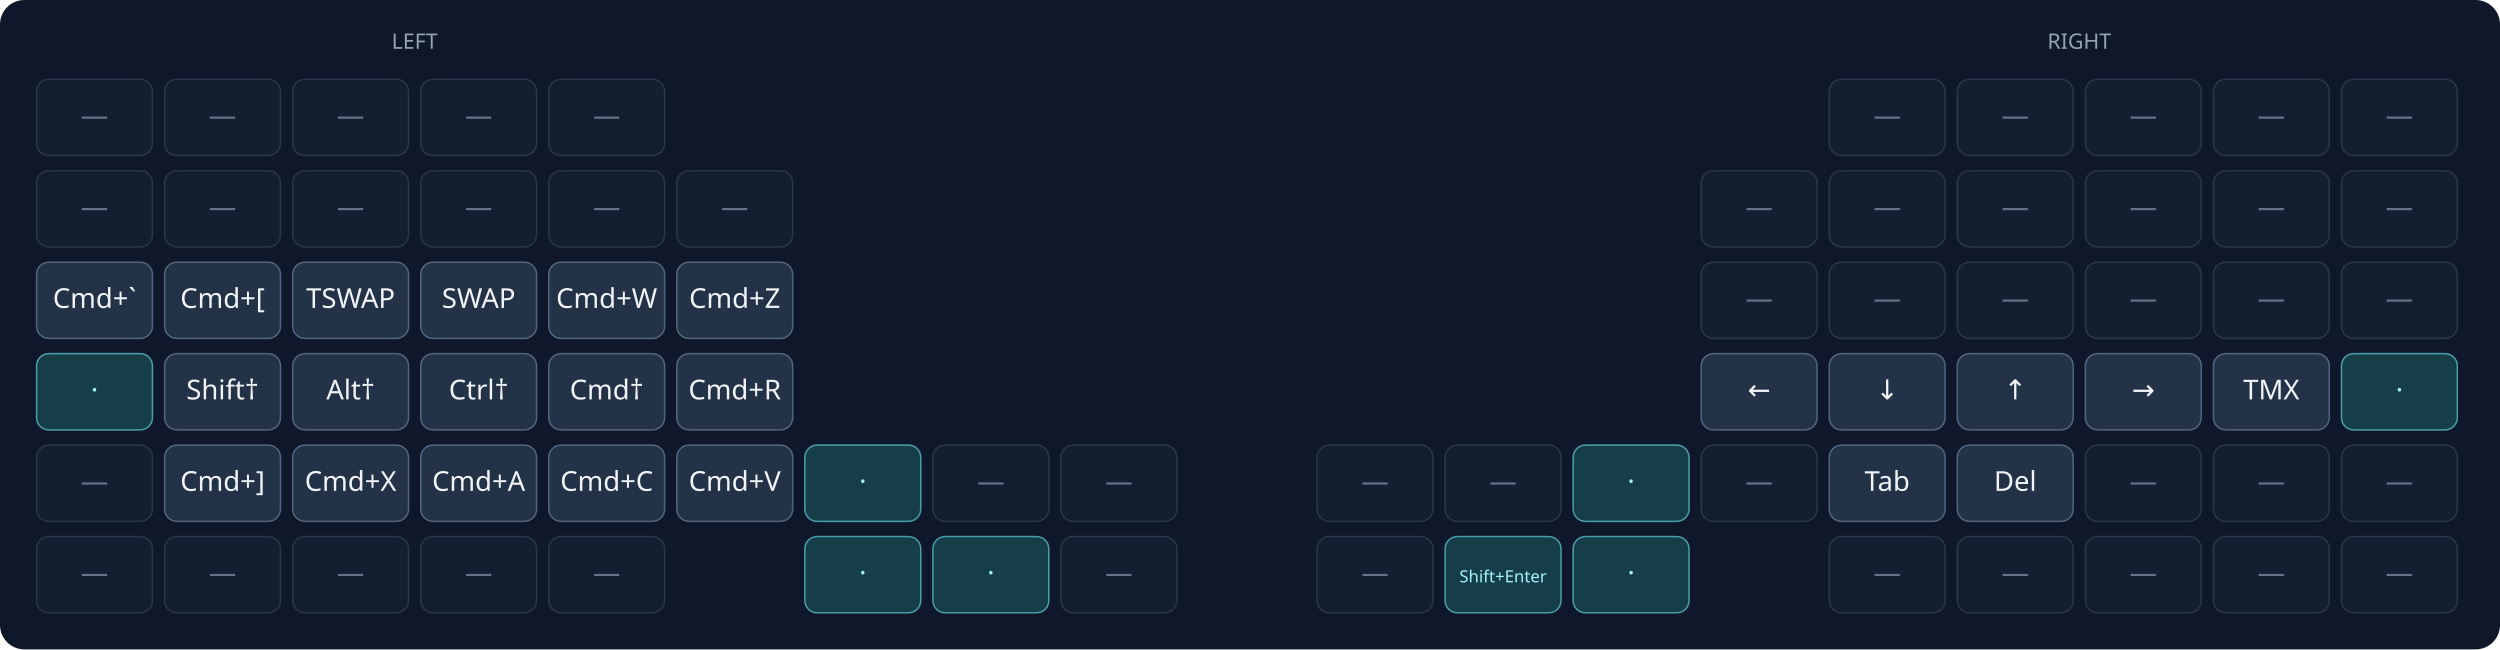
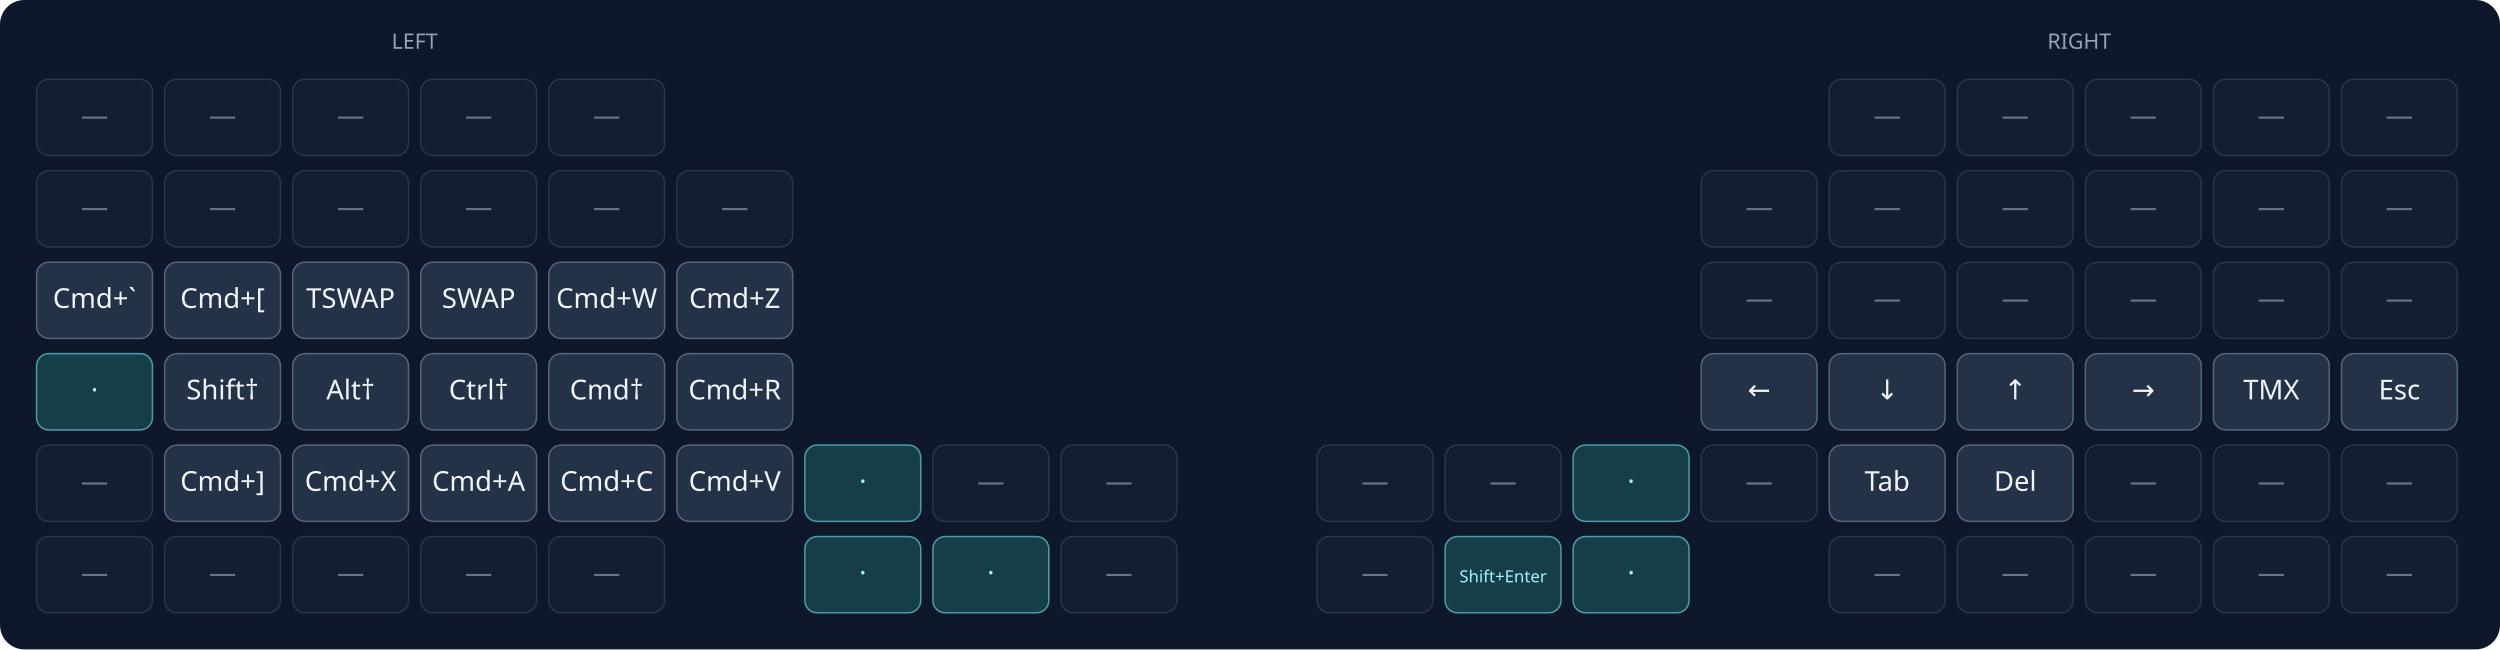
<svg xmlns="http://www.w3.org/2000/svg" width="1640" height="426" viewBox="0 0 1640 426" role="img" aria-labelledby="title desc">
  <rect width="1640" height="426" rx="16" fill="#0f172a" />
  <g font-family="system-ui, sans-serif" text-anchor="middle">
    <text x="272" y="32" fill="#94a3b8" font-size="14">LEFT</text>
    <text x="1364" y="32" fill="#94a3b8" font-size="14">RIGHT</text>
    <g data-position="0" data-binding="&amp;none">
      <rect x="24" y="52" width="76" height="50" rx="8" fill="#131e31" stroke="#28364b" />
      <text x="62" y="82" fill="#64748b" font-size="18">—</text>
    </g>
    <g data-position="1" data-binding="&amp;none">
      <rect x="108" y="52" width="76" height="50" rx="8" fill="#131e31" stroke="#28364b" />
      <text x="146" y="82" fill="#64748b" font-size="18">—</text>
    </g>
    <g data-position="2" data-binding="&amp;none">
      <rect x="192" y="52" width="76" height="50" rx="8" fill="#131e31" stroke="#28364b" />
      <text x="230" y="82" fill="#64748b" font-size="18">—</text>
    </g>
    <g data-position="3" data-binding="&amp;none">
      <rect x="276" y="52" width="76" height="50" rx="8" fill="#131e31" stroke="#28364b" />
      <text x="314" y="82" fill="#64748b" font-size="18">—</text>
    </g>
    <g data-position="4" data-binding="&amp;none">
      <rect x="360" y="52" width="76" height="50" rx="8" fill="#131e31" stroke="#28364b" />
      <text x="398" y="82" fill="#64748b" font-size="18">—</text>
    </g>
    <g data-position="5" data-binding="&amp;none">
      <rect x="1200" y="52" width="76" height="50" rx="8" fill="#131e31" stroke="#28364b" />
      <text x="1238" y="82" fill="#64748b" font-size="18">—</text>
    </g>
    <g data-position="6" data-binding="&amp;none">
      <rect x="1284" y="52" width="76" height="50" rx="8" fill="#131e31" stroke="#28364b" />
      <text x="1322" y="82" fill="#64748b" font-size="18">—</text>
    </g>
    <g data-position="7" data-binding="&amp;none">
      <rect x="1368" y="52" width="76" height="50" rx="8" fill="#131e31" stroke="#28364b" />
      <text x="1406" y="82" fill="#64748b" font-size="18">—</text>
    </g>
    <g data-position="8" data-binding="&amp;none">
      <rect x="1452" y="52" width="76" height="50" rx="8" fill="#131e31" stroke="#28364b" />
      <text x="1490" y="82" fill="#64748b" font-size="18">—</text>
    </g>
    <g data-position="9" data-binding="&amp;none">
      <rect x="1536" y="52" width="76" height="50" rx="8" fill="#131e31" stroke="#28364b" />
      <text x="1574" y="82" fill="#64748b" font-size="18">—</text>
    </g>
    <g data-position="10" data-binding="&amp;none">
      <rect x="24" y="112" width="76" height="50" rx="8" fill="#131e31" stroke="#28364b" />
      <text x="62" y="142" fill="#64748b" font-size="18">—</text>
    </g>
    <g data-position="11" data-binding="&amp;none">
      <rect x="108" y="112" width="76" height="50" rx="8" fill="#131e31" stroke="#28364b" />
      <text x="146" y="142" fill="#64748b" font-size="18">—</text>
    </g>
    <g data-position="12" data-binding="&amp;none">
      <rect x="192" y="112" width="76" height="50" rx="8" fill="#131e31" stroke="#28364b" />
      <text x="230" y="142" fill="#64748b" font-size="18">—</text>
    </g>
    <g data-position="13" data-binding="&amp;none">
      <rect x="276" y="112" width="76" height="50" rx="8" fill="#131e31" stroke="#28364b" />
      <text x="314" y="142" fill="#64748b" font-size="18">—</text>
    </g>
    <g data-position="14" data-binding="&amp;none">
      <rect x="360" y="112" width="76" height="50" rx="8" fill="#131e31" stroke="#28364b" />
      <text x="398" y="142" fill="#64748b" font-size="18">—</text>
    </g>
    <g data-position="15" data-binding="&amp;none">
      <rect x="444" y="112" width="76" height="50" rx="8" fill="#131e31" stroke="#28364b" />
      <text x="482" y="142" fill="#64748b" font-size="18">—</text>
    </g>
    <g data-position="16" data-binding="&amp;none">
      <rect x="1116" y="112" width="76" height="50" rx="8" fill="#131e31" stroke="#28364b" />
      <text x="1154" y="142" fill="#64748b" font-size="18">—</text>
    </g>
    <g data-position="17" data-binding="&amp;none">
      <rect x="1200" y="112" width="76" height="50" rx="8" fill="#131e31" stroke="#28364b" />
      <text x="1238" y="142" fill="#64748b" font-size="18">—</text>
    </g>
    <g data-position="18" data-binding="&amp;none">
      <rect x="1284" y="112" width="76" height="50" rx="8" fill="#131e31" stroke="#28364b" />
      <text x="1322" y="142" fill="#64748b" font-size="18">—</text>
    </g>
    <g data-position="19" data-binding="&amp;none">
      <rect x="1368" y="112" width="76" height="50" rx="8" fill="#131e31" stroke="#28364b" />
      <text x="1406" y="142" fill="#64748b" font-size="18">—</text>
    </g>
    <g data-position="20" data-binding="&amp;none">
      <rect x="1452" y="112" width="76" height="50" rx="8" fill="#131e31" stroke="#28364b" />
      <text x="1490" y="142" fill="#64748b" font-size="18">—</text>
    </g>
    <g data-position="21" data-binding="&amp;none">
      <rect x="1536" y="112" width="76" height="50" rx="8" fill="#131e31" stroke="#28364b" />
      <text x="1574" y="142" fill="#64748b" font-size="18">—</text>
    </g>
    <g data-position="22" data-binding="&amp;kp LG(GRAVE)">
      <rect x="24" y="172" width="76" height="50" rx="8" fill="#243247" stroke="#52647d" />
      <text x="62" y="202" fill="#f1f5f9" font-size="18">Cmd+`</text>
    </g>
    <g data-position="23" data-binding="&amp;kp LG(LBKT)">
      <rect x="108" y="172" width="76" height="50" rx="8" fill="#243247" stroke="#52647d" />
      <text x="146" y="202" fill="#f1f5f9" font-size="18">Cmd+[</text>
    </g>
    <g data-position="24" data-binding="&amp;tab_swapper">
      <rect x="192" y="172" width="76" height="50" rx="8" fill="#243247" stroke="#52647d" />
      <text x="230" y="202" fill="#f1f5f9" font-size="18">TSWAP</text>
    </g>
    <g data-position="25" data-binding="&amp;swapper">
      <rect x="276" y="172" width="76" height="50" rx="8" fill="#243247" stroke="#52647d" />
      <text x="314" y="202" fill="#f1f5f9" font-size="18">SWAP</text>
    </g>
    <g data-position="26" data-binding="&amp;kp LG(W)">
      <rect x="360" y="172" width="76" height="50" rx="8" fill="#243247" stroke="#52647d" />
      <text x="398" y="202" fill="#f1f5f9" font-size="18">Cmd+W</text>
    </g>
    <g data-position="27" data-binding="&amp;kp LG(Z)">
      <rect x="444" y="172" width="76" height="50" rx="8" fill="#243247" stroke="#52647d" />
      <text x="482" y="202" fill="#f1f5f9" font-size="18">Cmd+Z</text>
    </g>
    <g data-position="28" data-binding="&amp;none">
      <rect x="1116" y="172" width="76" height="50" rx="8" fill="#131e31" stroke="#28364b" />
      <text x="1154" y="202" fill="#64748b" font-size="18">—</text>
    </g>
    <g data-position="29" data-binding="&amp;none">
      <rect x="1200" y="172" width="76" height="50" rx="8" fill="#131e31" stroke="#28364b" />
      <text x="1238" y="202" fill="#64748b" font-size="18">—</text>
    </g>
    <g data-position="30" data-binding="&amp;none">
      <rect x="1284" y="172" width="76" height="50" rx="8" fill="#131e31" stroke="#28364b" />
      <text x="1322" y="202" fill="#64748b" font-size="18">—</text>
    </g>
    <g data-position="31" data-binding="&amp;none">
      <rect x="1368" y="172" width="76" height="50" rx="8" fill="#131e31" stroke="#28364b" />
      <text x="1406" y="202" fill="#64748b" font-size="18">—</text>
    </g>
    <g data-position="32" data-binding="&amp;none">
      <rect x="1452" y="172" width="76" height="50" rx="8" fill="#131e31" stroke="#28364b" />
      <text x="1490" y="202" fill="#64748b" font-size="18">—</text>
    </g>
    <g data-position="33" data-binding="&amp;none">
      <rect x="1536" y="172" width="76" height="50" rx="8" fill="#131e31" stroke="#28364b" />
      <text x="1574" y="202" fill="#64748b" font-size="18">—</text>
    </g>
    <g data-position="34" data-binding="&amp;trans">
      <rect x="24" y="232" width="76" height="50" rx="8" fill="#153e48" stroke="#4b9caa" />
      <text x="62" y="262" fill="#a5f3fc" font-size="18">·</text>
    </g>
    <g data-position="35" data-binding="&amp;sk LSHFT">
      <rect x="108" y="232" width="76" height="50" rx="8" fill="#243247" stroke="#52647d" />
      <text x="146" y="262" fill="#f1f5f9" font-size="18">Shift†</text>
    </g>
    <g data-position="36" data-binding="&amp;sk LALT">
      <rect x="192" y="232" width="76" height="50" rx="8" fill="#243247" stroke="#52647d" />
      <text x="230" y="262" fill="#f1f5f9" font-size="18">Alt†</text>
    </g>
    <g data-position="37" data-binding="&amp;sk LCTRL">
      <rect x="276" y="232" width="76" height="50" rx="8" fill="#243247" stroke="#52647d" />
      <text x="314" y="262" fill="#f1f5f9" font-size="18">Ctrl†</text>
    </g>
    <g data-position="38" data-binding="&amp;sk LGUI">
      <rect x="360" y="232" width="76" height="50" rx="8" fill="#243247" stroke="#52647d" />
      <text x="398" y="262" fill="#f1f5f9" font-size="18">Cmd†</text>
    </g>
    <g data-position="39" data-binding="&amp;kp LG(R)">
      <rect x="444" y="232" width="76" height="50" rx="8" fill="#243247" stroke="#52647d" />
      <text x="482" y="262" fill="#f1f5f9" font-size="18">Cmd+R</text>
    </g>
    <g data-position="40" data-binding="&amp;kp LEFT">
      <rect x="1116" y="232" width="76" height="50" rx="8" fill="#243247" stroke="#52647d" />
      <text x="1154" y="262" fill="#f1f5f9" font-size="18">←</text>
    </g>
    <g data-position="41" data-binding="&amp;kp DOWN">
      <rect x="1200" y="232" width="76" height="50" rx="8" fill="#243247" stroke="#52647d" />
      <text x="1238" y="262" fill="#f1f5f9" font-size="18">↓</text>
    </g>
    <g data-position="42" data-binding="&amp;kp UP">
      <rect x="1284" y="232" width="76" height="50" rx="8" fill="#243247" stroke="#52647d" />
      <text x="1322" y="262" fill="#f1f5f9" font-size="18">↑</text>
    </g>
    <g data-position="43" data-binding="&amp;kp RIGHT">
      <rect x="1368" y="232" width="76" height="50" rx="8" fill="#243247" stroke="#52647d" />
      <text x="1406" y="262" fill="#f1f5f9" font-size="18">→</text>
    </g>
    <g data-position="44" data-binding="&amp;tmx">
      <rect x="1452" y="232" width="76" height="50" rx="8" fill="#243247" stroke="#52647d" />
      <text x="1490" y="262" fill="#f1f5f9" font-size="18">TMX</text>
    </g>
-     <g data-position="45" data-binding="&amp;trans">
-       <rect x="1536" y="232" width="76" height="50" rx="8" fill="#153e48" stroke="#4b9caa" />
-       <text x="1574" y="262" fill="#a5f3fc" font-size="18">·</text>
+     <g data-position="45" data-binding="&amp;kp ESC">
+       <rect x="1536" y="232" width="76" height="50" rx="8" fill="#243247" stroke="#52647d" />
+       <text x="1574" y="262" fill="#f1f5f9" font-size="18">Esc</text>
    </g>
    <g data-position="46" data-binding="&amp;none">
      <rect x="24" y="292" width="76" height="50" rx="8" fill="#131e31" stroke="#28364b" />
      <text x="62" y="322" fill="#64748b" font-size="18">—</text>
    </g>
    <g data-position="47" data-binding="&amp;kp LG(RBKT)">
      <rect x="108" y="292" width="76" height="50" rx="8" fill="#243247" stroke="#52647d" />
      <text x="146" y="322" fill="#f1f5f9" font-size="18">Cmd+]</text>
    </g>
    <g data-position="48" data-binding="&amp;kp LG(X)">
      <rect x="192" y="292" width="76" height="50" rx="8" fill="#243247" stroke="#52647d" />
      <text x="230" y="322" fill="#f1f5f9" font-size="18">Cmd+X</text>
    </g>
    <g data-position="49" data-binding="&amp;kp LG(A)">
      <rect x="276" y="292" width="76" height="50" rx="8" fill="#243247" stroke="#52647d" />
      <text x="314" y="322" fill="#f1f5f9" font-size="18">Cmd+A</text>
    </g>
    <g data-position="50" data-binding="&amp;kp LG(C)">
      <rect x="360" y="292" width="76" height="50" rx="8" fill="#243247" stroke="#52647d" />
      <text x="398" y="322" fill="#f1f5f9" font-size="18">Cmd+C</text>
    </g>
    <g data-position="51" data-binding="&amp;kp LG(V)">
      <rect x="444" y="292" width="76" height="50" rx="8" fill="#243247" stroke="#52647d" />
      <text x="482" y="322" fill="#f1f5f9" font-size="18">Cmd+V</text>
    </g>
    <g data-position="52" data-binding="&amp;trans">
      <rect x="528" y="292" width="76" height="50" rx="8" fill="#153e48" stroke="#4b9caa" />
      <text x="566" y="322" fill="#a5f3fc" font-size="18">·</text>
    </g>
    <g data-position="53" data-binding="&amp;none">
      <rect x="612" y="292" width="76" height="50" rx="8" fill="#131e31" stroke="#28364b" />
      <text x="650" y="322" fill="#64748b" font-size="18">—</text>
    </g>
    <g data-position="54" data-binding="&amp;none">
      <rect x="696" y="292" width="76" height="50" rx="8" fill="#131e31" stroke="#28364b" />
      <text x="734" y="322" fill="#64748b" font-size="18">—</text>
    </g>
    <g data-position="55" data-binding="&amp;none">
      <rect x="864" y="292" width="76" height="50" rx="8" fill="#131e31" stroke="#28364b" />
      <text x="902" y="322" fill="#64748b" font-size="18">—</text>
    </g>
    <g data-position="56" data-binding="&amp;none">
      <rect x="948" y="292" width="76" height="50" rx="8" fill="#131e31" stroke="#28364b" />
      <text x="986" y="322" fill="#64748b" font-size="18">—</text>
    </g>
    <g data-position="57" data-binding="&amp;trans">
      <rect x="1032" y="292" width="76" height="50" rx="8" fill="#153e48" stroke="#4b9caa" />
      <text x="1070" y="322" fill="#a5f3fc" font-size="18">·</text>
    </g>
    <g data-position="58" data-binding="&amp;none">
      <rect x="1116" y="292" width="76" height="50" rx="8" fill="#131e31" stroke="#28364b" />
      <text x="1154" y="322" fill="#64748b" font-size="18">—</text>
    </g>
    <g data-position="59" data-binding="&amp;kp TAB">
      <rect x="1200" y="292" width="76" height="50" rx="8" fill="#243247" stroke="#52647d" />
      <text x="1238" y="322" fill="#f1f5f9" font-size="18">Tab</text>
    </g>
    <g data-position="60" data-binding="&amp;kp DEL">
      <rect x="1284" y="292" width="76" height="50" rx="8" fill="#243247" stroke="#52647d" />
      <text x="1322" y="322" fill="#f1f5f9" font-size="18">Del</text>
    </g>
    <g data-position="61" data-binding="&amp;none">
      <rect x="1368" y="292" width="76" height="50" rx="8" fill="#131e31" stroke="#28364b" />
      <text x="1406" y="322" fill="#64748b" font-size="18">—</text>
    </g>
    <g data-position="62" data-binding="&amp;none">
      <rect x="1452" y="292" width="76" height="50" rx="8" fill="#131e31" stroke="#28364b" />
      <text x="1490" y="322" fill="#64748b" font-size="18">—</text>
    </g>
    <g data-position="63" data-binding="&amp;none">
      <rect x="1536" y="292" width="76" height="50" rx="8" fill="#131e31" stroke="#28364b" />
      <text x="1574" y="322" fill="#64748b" font-size="18">—</text>
    </g>
    <g data-position="64" data-binding="&amp;none">
      <rect x="24" y="352" width="76" height="50" rx="8" fill="#131e31" stroke="#28364b" />
      <text x="62" y="382" fill="#64748b" font-size="18">—</text>
    </g>
    <g data-position="65" data-binding="&amp;none">
      <rect x="108" y="352" width="76" height="50" rx="8" fill="#131e31" stroke="#28364b" />
      <text x="146" y="382" fill="#64748b" font-size="18">—</text>
    </g>
    <g data-position="66" data-binding="&amp;none">
      <rect x="192" y="352" width="76" height="50" rx="8" fill="#131e31" stroke="#28364b" />
      <text x="230" y="382" fill="#64748b" font-size="18">—</text>
    </g>
    <g data-position="67" data-binding="&amp;none">
      <rect x="276" y="352" width="76" height="50" rx="8" fill="#131e31" stroke="#28364b" />
      <text x="314" y="382" fill="#64748b" font-size="18">—</text>
    </g>
    <g data-position="68" data-binding="&amp;none">
      <rect x="360" y="352" width="76" height="50" rx="8" fill="#131e31" stroke="#28364b" />
      <text x="398" y="382" fill="#64748b" font-size="18">—</text>
    </g>
    <g data-position="69" data-binding="&amp;trans">
      <rect x="528" y="352" width="76" height="50" rx="8" fill="#153e48" stroke="#4b9caa" />
      <text x="566" y="382" fill="#a5f3fc" font-size="18">·</text>
    </g>
    <g data-position="70" data-binding="&amp;trans">
      <rect x="612" y="352" width="76" height="50" rx="8" fill="#153e48" stroke="#4b9caa" />
      <text x="650" y="382" fill="#a5f3fc" font-size="18">·</text>
    </g>
    <g data-position="71" data-binding="&amp;none">
      <rect x="696" y="352" width="76" height="50" rx="8" fill="#131e31" stroke="#28364b" />
      <text x="734" y="382" fill="#64748b" font-size="18">—</text>
    </g>
    <g data-position="72" data-binding="&amp;none">
      <rect x="864" y="352" width="76" height="50" rx="8" fill="#131e31" stroke="#28364b" />
      <text x="902" y="382" fill="#64748b" font-size="18">—</text>
    </g>
    <g data-position="73" data-binding="&amp;kp LS(RET)">
      <rect x="948" y="352" width="76" height="50" rx="8" fill="#153e48" stroke="#4b9caa" />
      <text x="986" y="382" fill="#a5f3fc" font-size="11">Shift+Enter</text>
    </g>
    <g data-position="74" data-binding="&amp;trans">
      <rect x="1032" y="352" width="76" height="50" rx="8" fill="#153e48" stroke="#4b9caa" />
      <text x="1070" y="382" fill="#a5f3fc" font-size="18">·</text>
    </g>
    <g data-position="75" data-binding="&amp;none">
      <rect x="1200" y="352" width="76" height="50" rx="8" fill="#131e31" stroke="#28364b" />
      <text x="1238" y="382" fill="#64748b" font-size="18">—</text>
    </g>
    <g data-position="76" data-binding="&amp;none">
      <rect x="1284" y="352" width="76" height="50" rx="8" fill="#131e31" stroke="#28364b" />
      <text x="1322" y="382" fill="#64748b" font-size="18">—</text>
    </g>
    <g data-position="77" data-binding="&amp;none">
      <rect x="1368" y="352" width="76" height="50" rx="8" fill="#131e31" stroke="#28364b" />
      <text x="1406" y="382" fill="#64748b" font-size="18">—</text>
    </g>
    <g data-position="78" data-binding="&amp;none">
      <rect x="1452" y="352" width="76" height="50" rx="8" fill="#131e31" stroke="#28364b" />
      <text x="1490" y="382" fill="#64748b" font-size="18">—</text>
    </g>
    <g data-position="79" data-binding="&amp;none">
      <rect x="1536" y="352" width="76" height="50" rx="8" fill="#131e31" stroke="#28364b" />
      <text x="1574" y="382" fill="#64748b" font-size="18">—</text>
    </g>
  </g>
</svg>
